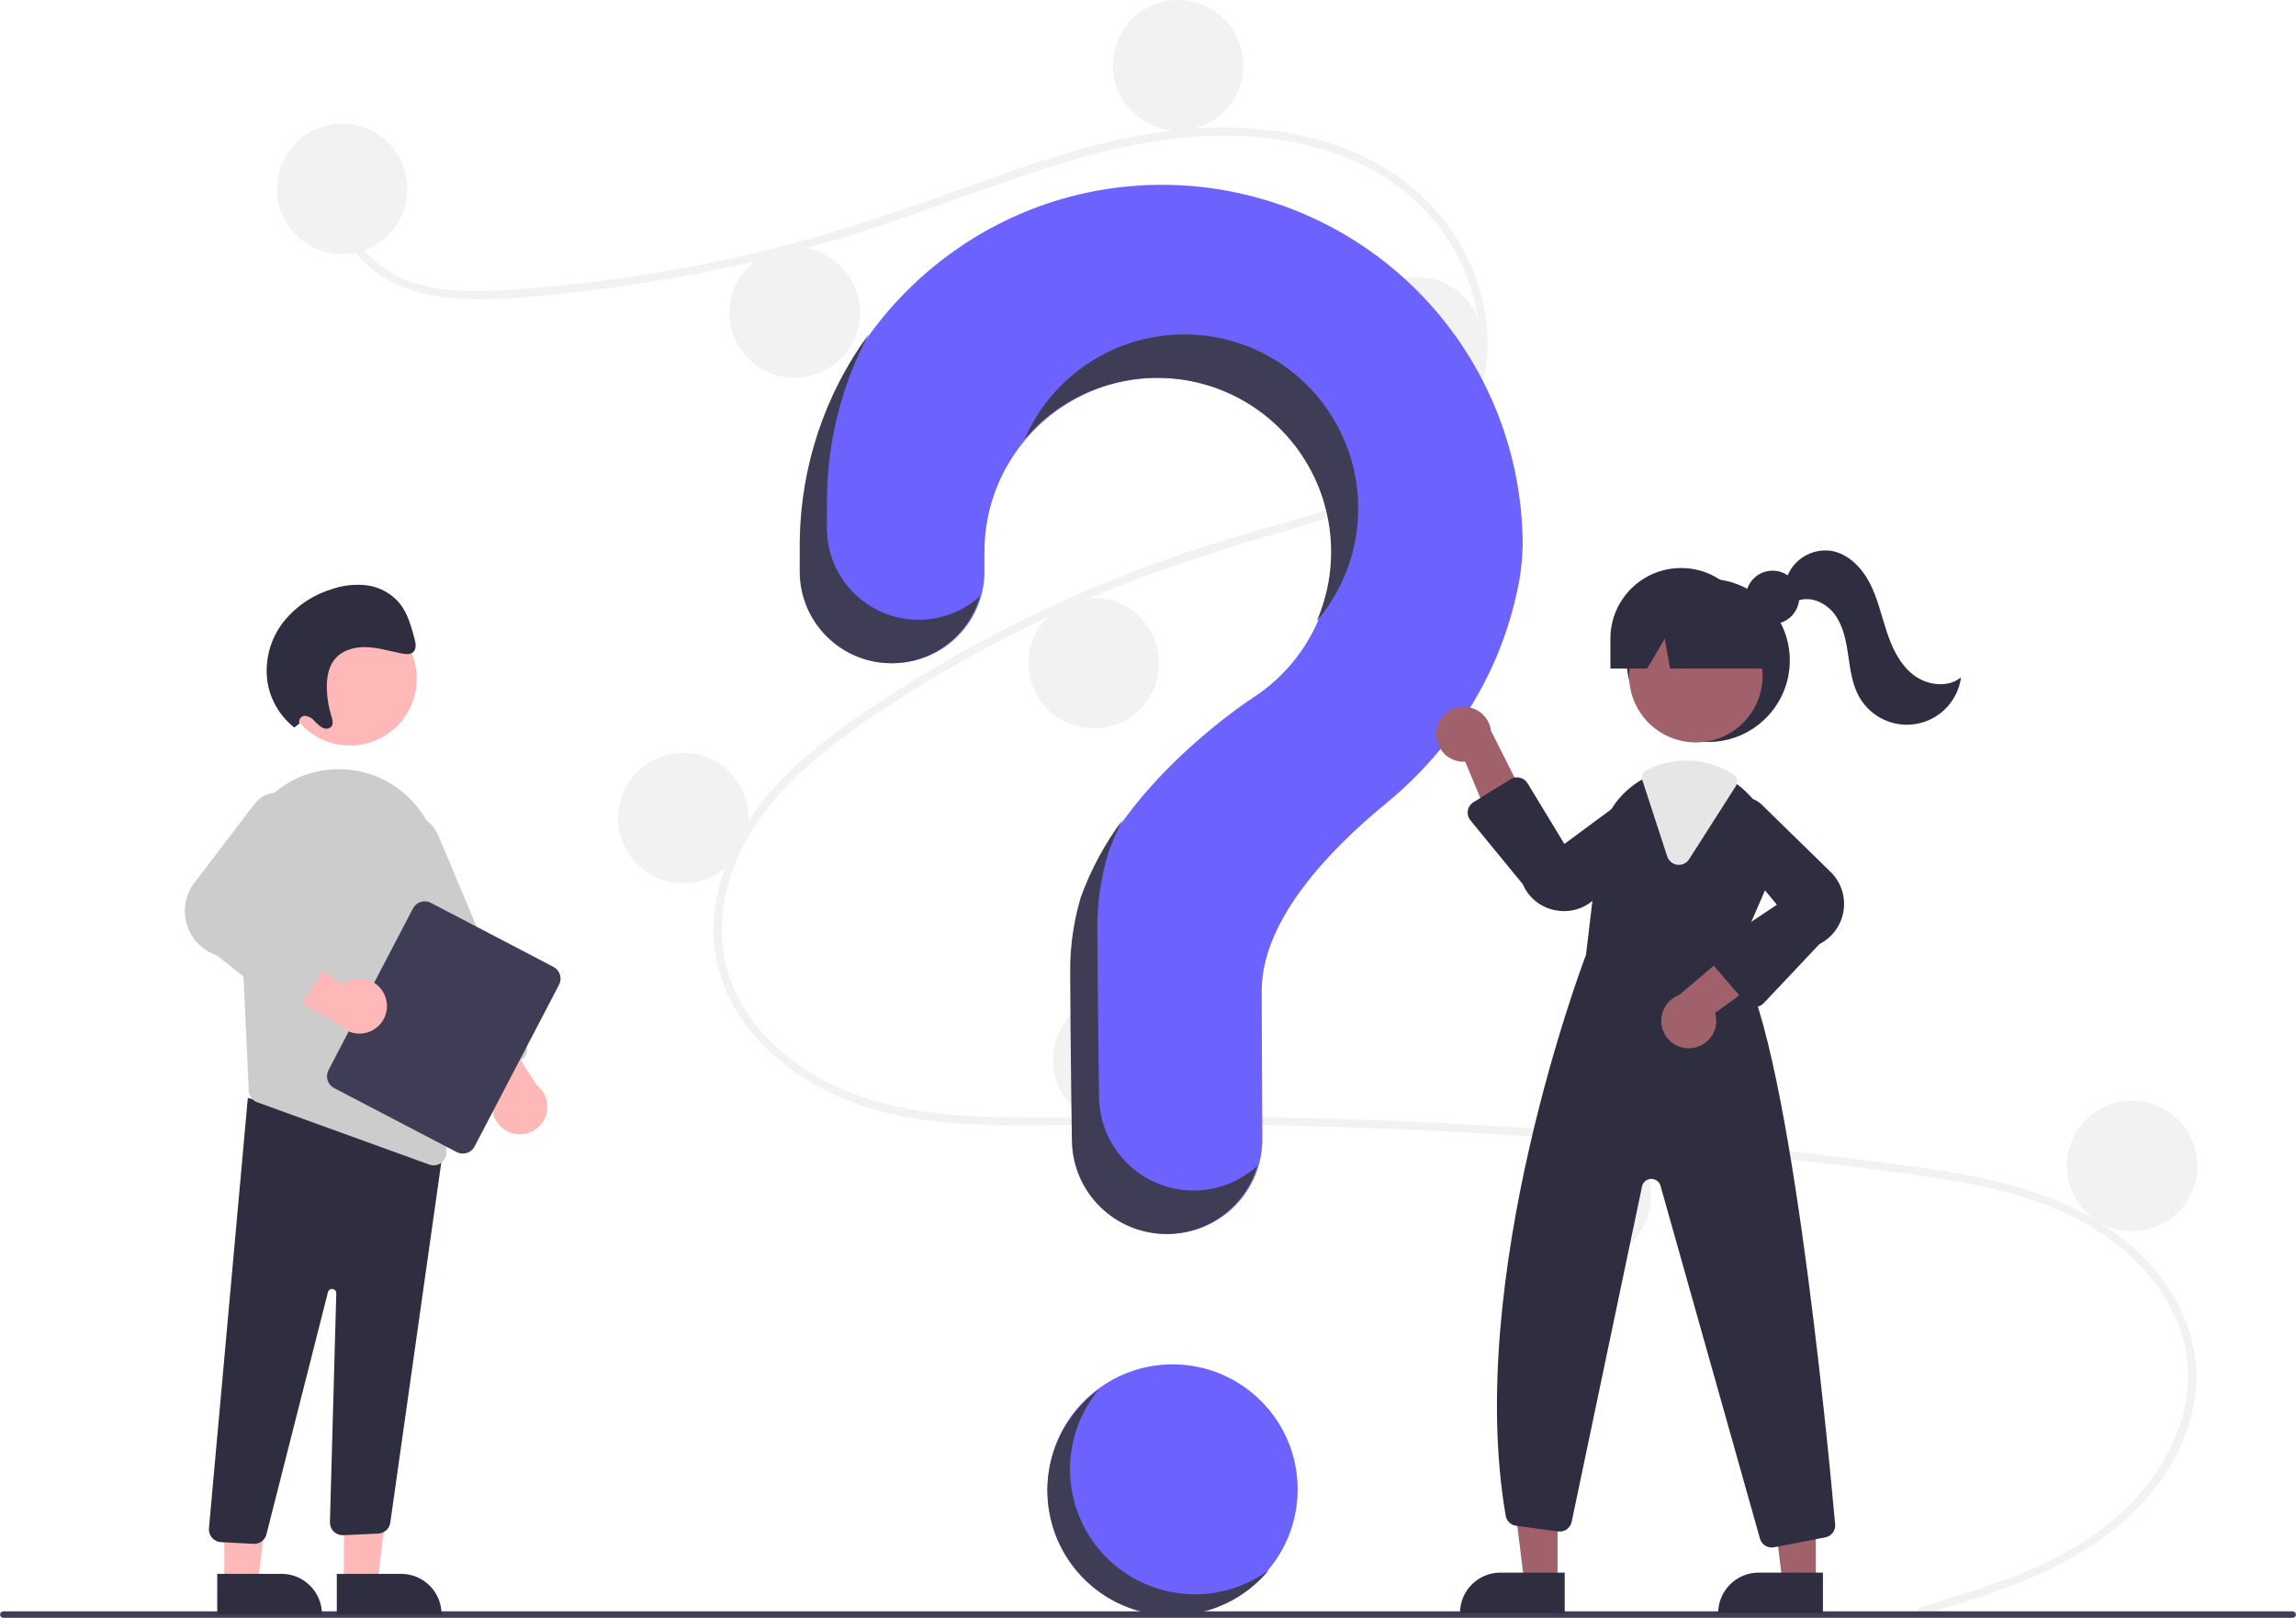
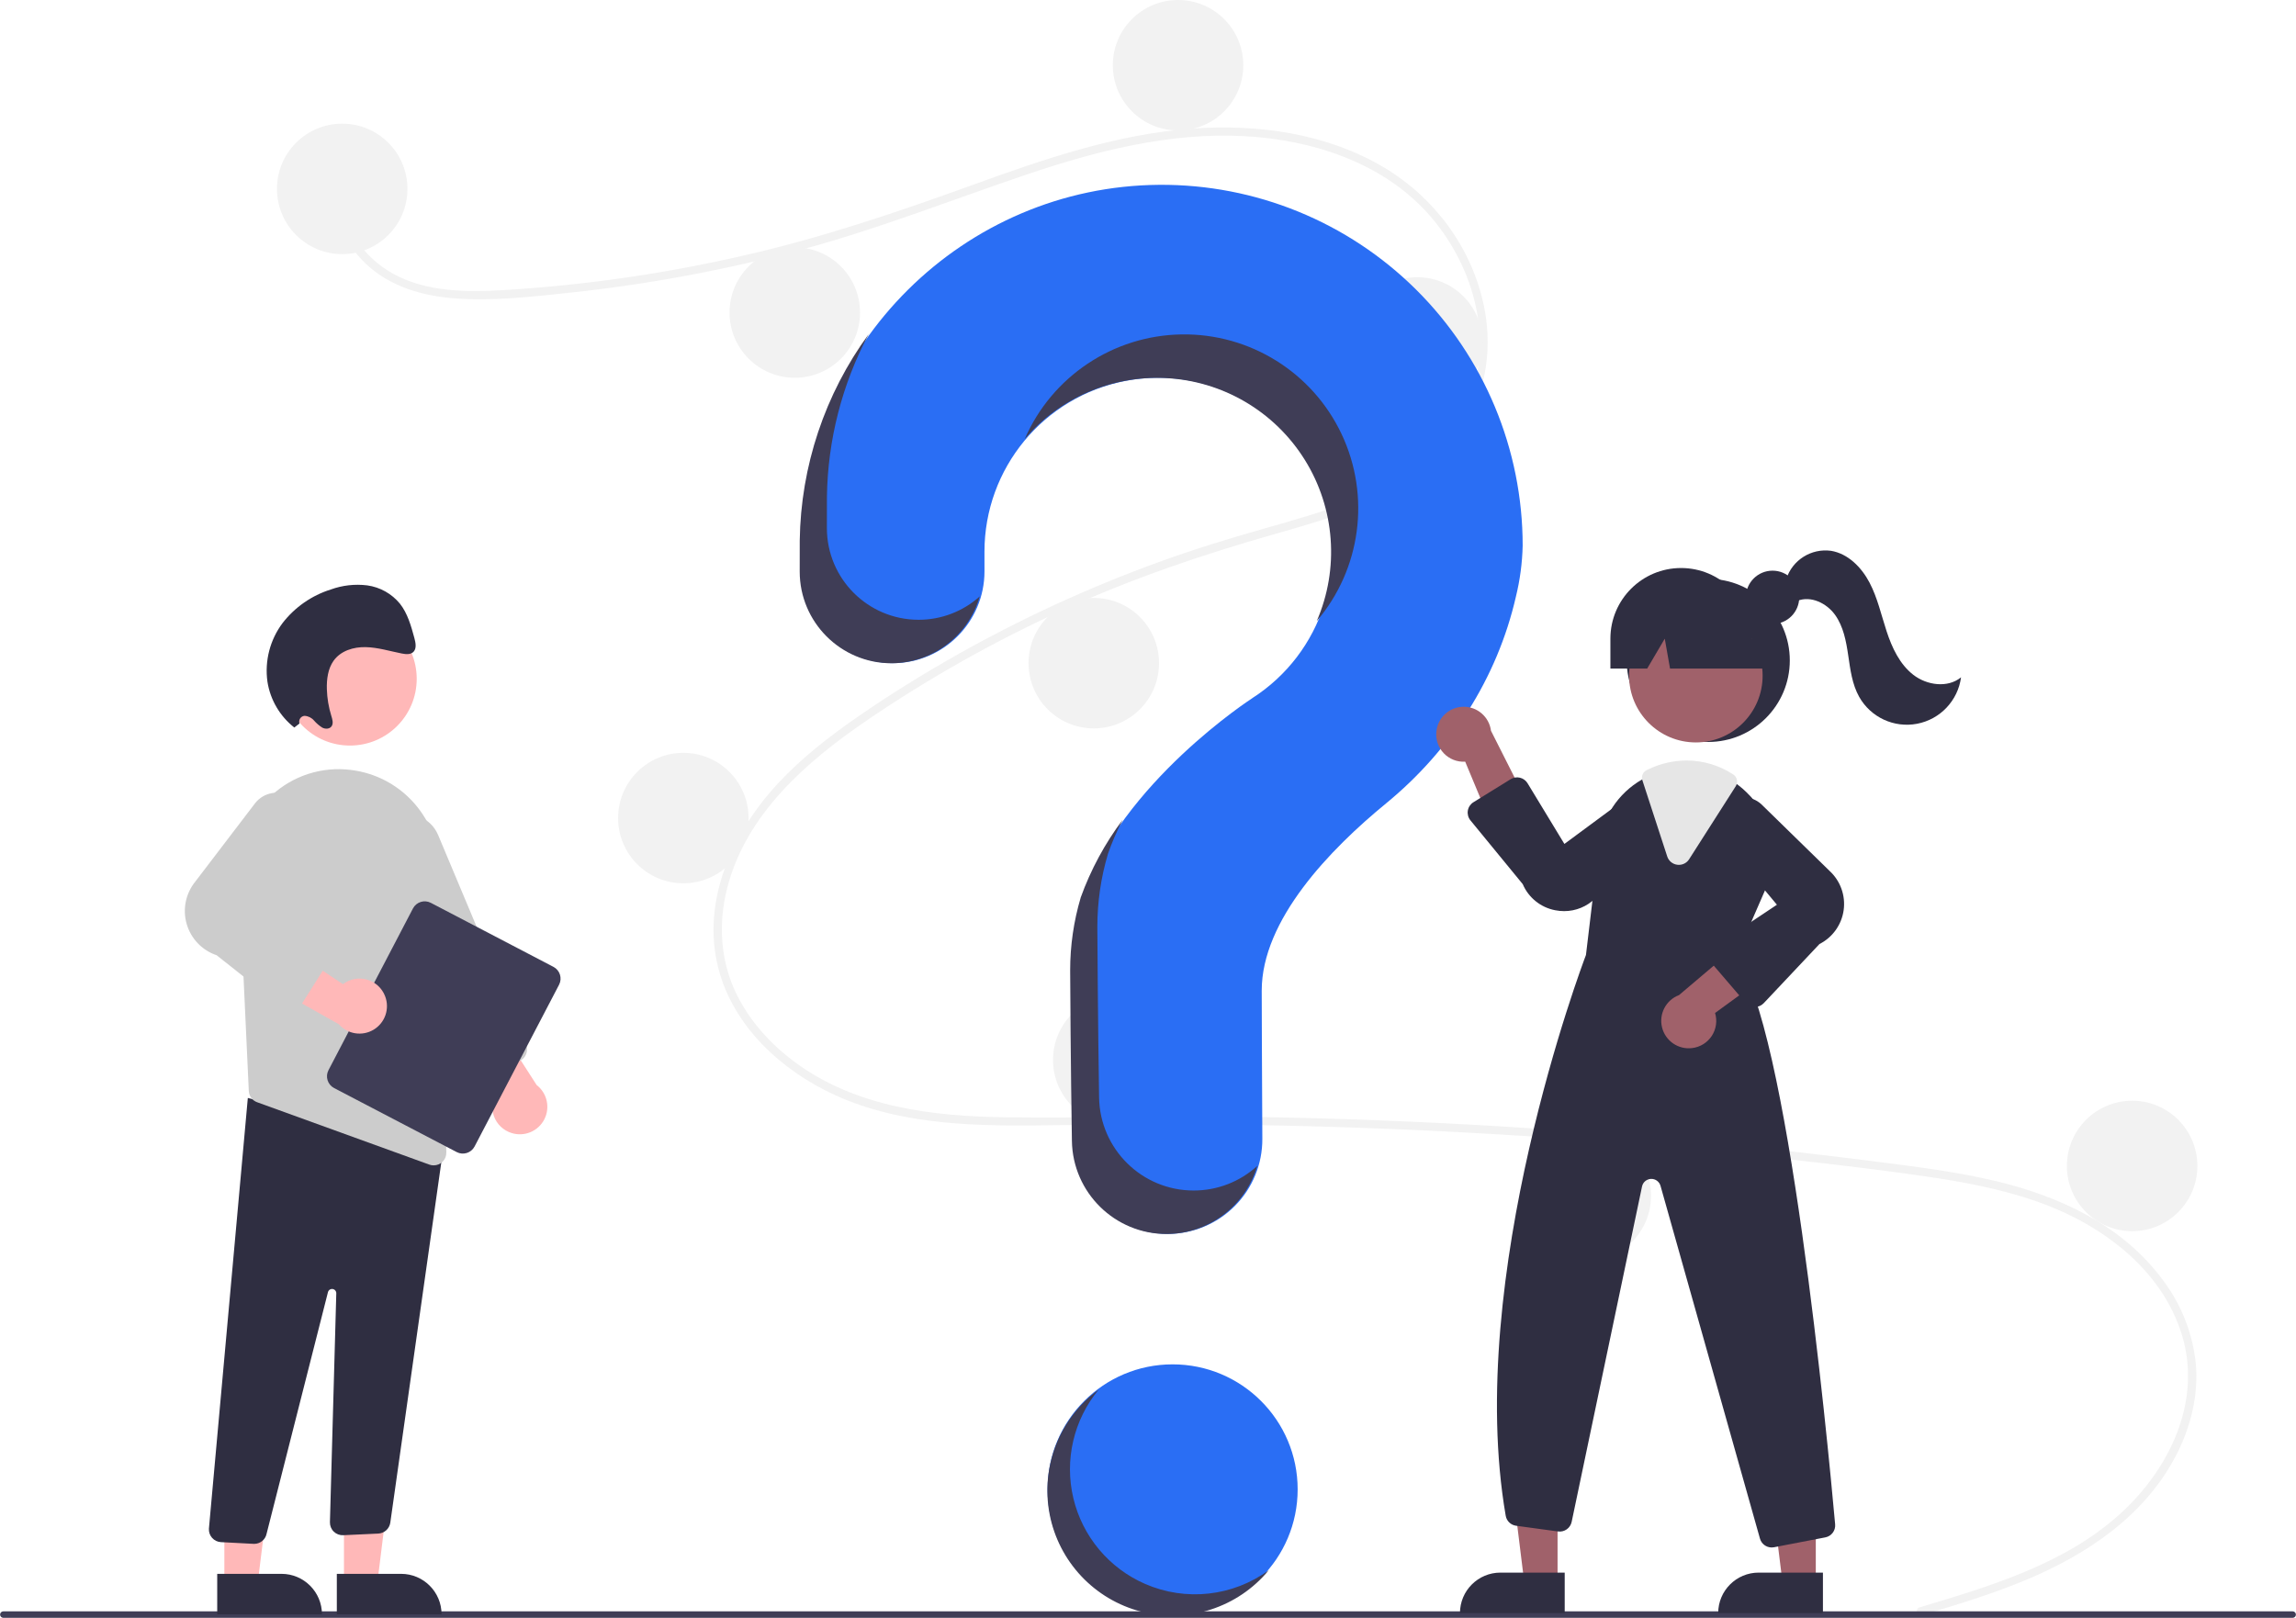
<svg xmlns="http://www.w3.org/2000/svg" width="844.675" height="595.262" viewBox="0 0 844.675 595.262" role="img" artist="Katerina Limpitsouni" source="https://undraw.co/">
-   <circle cx="431.393" cy="548" r="46" fill="#6c63ff" />
+   <circle cx="431.393" cy="548" r="46" fill="#2a6ef4" />
  <path d="M883.862,743.785c25.735-7.729,53.094-15.788,73.503-34.161,18.238-16.418,30.55-41.489,22.995-66.112-7.54-24.572-30.124-40.956-53.442-49.105-13.225-4.622-27.061-7.186-40.891-9.2-15.035-2.19-30.136-3.984-45.23-5.71q-91.677-10.486-184.044-12.811c-30.385-.765-60.764-.747-91.152-.306-27.139.394-55.722.384-80.899-11.151-19.578-8.97-37.348-25.289-42.803-46.734-6.297-24.755,5.318-49.964,21.98-67.892,8.783-9.45,19.047-17.404,29.636-24.717,11.487-7.934,23.375-15.306,35.521-22.188a494.634,494.634,0,0,1,74.767-34.468c12.746-4.634,25.68-8.633,38.728-12.321,11.017-3.115,22.068-6.234,32.716-10.477,20.583-8.204,40.161-22.1,45.395-44.881,4.96-21.591-3.403-45.031-18.065-61.071-16.963-18.557-42.539-26.692-67.06-28.008-27.528-1.478-54.422,5.412-80.297,14.156-27.597,9.326-54.599,20.049-82.778,27.603a556.958,556.958,0,0,1-85.196,15.837c-14.082,1.5-28.59,3.193-42.756,2.045-11.872-.962-23.684-4.454-32.434-12.88-7.503-7.225-11.972-17.154-10.435-27.632.279-1.903,3.17-1.094,2.893.798-1.87,12.755,6.8,24.509,17.484,30.529,12.348,6.958,27.374,6.968,41.122,6.172a537.825,537.825,0,0,0,88.515-12.796c28.593-6.531,56.164-15.866,83.704-25.839,26.156-9.472,52.897-18.716,80.84-20.767,24.246-1.78,49.752,1.752,70.874,14.423,18.564,11.136,32.215,29.707,36.565,51.018,4.25,20.825-1.636,41.785-17.4,56.317-16.321,15.046-38.701,21.479-59.557,27.404-26.452,7.514-52.337,16.298-77.392,27.703a485.824,485.824,0,0,0-72.8,40.928c-22.246,15.202-44.201,34.331-51.237,61.451-3.277,12.633-2.672,26.032,2.812,37.965,4.876,10.61,12.907,19.535,22.262,26.419,22.321,16.424,50.453,19.797,77.414,20.132,30.281.377,60.564-.645,90.855-.148q92.599,1.52,184.819,11.273,23.108,2.446,46.158,5.407c13.822,1.776,27.69,3.541,41.278,6.695,24.162,5.608,47.674,16.392,62.692,36.878a61.319,61.319,0,0,1,11.947,30.446c1.051,11.524-1.77,23.069-6.98,33.321-11.532,22.69-33.134,37.123-56.073,46.605-12.287,5.079-25.032,8.926-37.752,12.746-1.853.557-2.645-2.338-.798-2.893Z" transform="translate(-177.6623 -152.3692)" fill="#f2f2f2" />
  <circle cx="125.893" cy="69.5" r="24" fill="#f2f2f2" />
  <circle cx="292.393" cy="115" r="24" fill="#f2f2f2" />
  <circle cx="433.393" cy="24" r="24" fill="#f2f2f2" />
  <circle cx="521.393" cy="126" r="24" fill="#f2f2f2" />
  <circle cx="402.393" cy="244" r="24" fill="#f2f2f2" />
  <circle cx="251.393" cy="301" r="24" fill="#f2f2f2" />
  <circle cx="411.393" cy="390" r="24" fill="#f2f2f2" />
  <circle cx="583.393" cy="440" r="24" fill="#f2f2f2" />
  <circle cx="784.393" cy="429" r="24" fill="#f2f2f2" />
-   <path d="M604.128,220.373c-71.892.508-130.756,58.93-131.777,130.816-.009.664-.014,5.33-.013,11.434a33.748,33.748,0,0,0,33.744,33.746h0a33.769,33.769,0,0,0,33.761-33.798c-.003-4.152-.006-7.026-.006-7.202a64,64,0,1,1,98.52,53.879l.012.014s-48.028,30.92-62.671,73.335l.012.003a94.004,94.004,0,0,0-3.874,26.768c0,3.725.219,36.321.643,62.778a34.786,34.786,0,0,0,34.79,34.222h0a34.796,34.796,0,0,0,34.794-35.011c-.147-24.229-.227-52.442-.227-54.489,0-26.045,25.125-51.995,45.764-68.917,23.766-19.487,40.868-46.043,47.737-75.999a86.762,86.762,0,0,0,2.499-18.834A132.75,132.75,0,0,0,604.128,220.373Z" transform="translate(-177.6623 -152.3692)" fill="#6c63ff" />
+   <path d="M604.128,220.373c-71.892.508-130.756,58.93-131.777,130.816-.009.664-.014,5.33-.013,11.434a33.748,33.748,0,0,0,33.744,33.746h0a33.769,33.769,0,0,0,33.761-33.798c-.003-4.152-.006-7.026-.006-7.202a64,64,0,1,1,98.52,53.879l.012.014s-48.028,30.92-62.671,73.335l.012.003a94.004,94.004,0,0,0-3.874,26.768c0,3.725.219,36.321.643,62.778a34.786,34.786,0,0,0,34.79,34.222h0a34.796,34.796,0,0,0,34.794-35.011c-.147-24.229-.227-52.442-.227-54.489,0-26.045,25.125-51.995,45.764-68.917,23.766-19.487,40.868-46.043,47.737-75.999a86.762,86.762,0,0,0,2.499-18.834A132.75,132.75,0,0,0,604.128,220.373Z" transform="translate(-177.6623 -152.3692)" fill="#2a6ef4" />
  <path d="M1021.147,747.631H178.853a1.191,1.191,0,0,1,0-2.381h842.294a1.191,1.191,0,0,1,0,2.381Z" transform="translate(-177.6623 -152.3692)" fill="#3f3d56" />
  <circle cx="628.449" cy="242.996" r="30" fill="#2f2e41" />
  <polygon points="573.012 582.129 560.753 582.129 554.92 534.841 573.015 534.841 573.012 582.129" fill="#a0616a" />
  <path d="M551.996,578.626h23.644a0,0,0,0,1,0,0v14.887a0,0,0,0,1,0,0H537.109a0,0,0,0,1,0,0v0A14.887,14.887,0,0,1,551.996,578.626Z" fill="#2f2e41" />
  <polygon points="668.012 582.129 655.753 582.129 649.92 534.841 668.015 534.841 668.012 582.129" fill="#a0616a" />
  <path d="M646.996,578.626h23.644a0,0,0,0,1,0,0v14.887a0,0,0,0,1,0,0H632.109a0,0,0,0,1,0,0v0A14.887,14.887,0,0,1,646.996,578.626Z" fill="#2f2e41" />
  <circle cx="623.89" cy="248.61" r="24.561" fill="#a0616a" />
  <path d="M816.191,504.775l10.99-25.25a31.383,31.383,0,0,0-6.95-35.6,31.873,31.873,0,0,0-3.07-2.67,30.935,30.935,0,0,0-18.99-6.57,32.179,32.179,0,0,0-13.4,2.98c-.36.16-.71.33-1.07.5-.69.33-1.37.69-2.03,1.06a31.678,31.678,0,0,0-15.7,23.88l-4.85,40.64c-1.22,3.19-44.74,118.39-29.52,206.34a4.467,4.467,0,0,0,3.82,3.67l15.43,2.1a4.497,4.497,0,0,0,5.01-3.53l25.89-123.41a3.503,3.503,0,0,1,6.8-.23l36.58,129.78a4.471,4.471,0,0,0,4.31,3.28,5.122,5.122,0,0,0,.87-.08l18.85-3.63a4.471,4.471,0,0,0,3.63-4.81C850.021,682.335,835.301,527.605,816.191,504.775Z" transform="translate(-177.6623 -152.3692)" fill="#2f2e41" />
  <path d="M706.102,421.419A10.056,10.056,0,0,0,716.696,432.623l13.729,32.992,10.385-15.394-14.629-28.97a10.11,10.11,0,0,0-20.079.169Z" transform="translate(-177.6623 -152.3692)" fill="#a0616a" />
  <path d="M800.19,537.996a10.056,10.056,0,0,0,8.427-12.913l28.885-21.038-17.39-6.512-24.764,20.977a10.11,10.11,0,0,0,4.842,19.487Z" transform="translate(-177.6623 -152.3692)" fill="#a0616a" />
  <path d="M753.102,487.61a17.057,17.057,0,0,1-3.298-.325,16.305,16.305,0,0,1-11.948-9.616l-19.234-23.453a4.501,4.501,0,0,1,1.111-6.681l13.684-8.471a4.5,4.5,0,0,1,6.215,1.49l13.556,22.334L779.15,443.702A9.721,9.721,0,0,1,790.46,459.264l-25.912,23.637A16.253,16.253,0,0,1,753.102,487.61Z" transform="translate(-177.6623 -152.3692)" fill="#2f2e41" />
  <path d="M823.252,522.883c-.035,0-.071,0-.106-.001a4.508,4.508,0,0,1-3.311-1.57l-12.166-14.193a4.5,4.5,0,0,1,.92-6.673l22.781-15.188-20.638-24.812a9.721,9.721,0,0,1,14.887-12.183l25.084,24.513a16.525,16.525,0,0,1-3.675,26.94l-20.501,21.754A4.507,4.507,0,0,1,823.252,522.883Z" transform="translate(-177.6623 -152.3692)" fill="#2f2e41" />
  <path d="M795.307,470.584a4.632,4.632,0,0,1-.584-.037,4.461,4.461,0,0,1-3.71-3.069l-9.142-28.029a3.083,3.083,0,0,1,1.594-3.725l.297-.14c.269-.128.535-.254.807-.375a32.574,32.574,0,0,1,13.603-3.023,31.327,31.327,0,0,1,17.161,5.157,3.13,3.13,0,0,1,.901,4.294L799.084,468.504A4.455,4.455,0,0,1,795.307,470.584Z" transform="translate(-177.6623 -152.3692)" fill="#e6e6e6" />
  <circle cx="652.101" cy="219.786" r="9.817" fill="#2f2e41" />
  <path d="M796.111,361.365h0a26,26,0,0,0-26,26v11h13.529l6.471-11,1.941,11h41.059l-11-11A26,26,0,0,0,796.111,361.365Z" transform="translate(-177.6623 -152.3692)" fill="#2f2e41" />
  <path d="M834.809,365.431a15.15,15.15,0,0,1,16.481-10.396c6.256,1.046,11.202,6.075,14.149,11.691s4.308,11.903,6.289,17.928,4.791,12.084,9.793,15.984,12.677,4.958,17.59.946a20.118,20.118,0,0,1-37.477,7.181c-2.592-4.612-3.261-10.017-4.03-15.251s-1.767-10.65-4.862-14.94-8.888-7.093-13.804-5.139Z" transform="translate(-177.6623 -152.3692)" fill="#2f2e41" />
  <path d="M515.609,380.408h0a33.748,33.748,0,0,1-33.744-33.746c-0-6.104.004-10.771.013-11.434a131.507,131.507,0,0,1,15.359-59.909,131.803,131.803,0,0,0-25.359,75.909c-.009.664-.014,5.33-.013,11.434a33.748,33.748,0,0,0,33.744,33.746h0A33.773,33.773,0,0,0,538.097,371.817,33.622,33.622,0,0,1,515.609,380.408Z" transform="translate(-177.6623 -152.3692)" fill="#3f3d56" />
  <path d="M606.415,291.478a64.004,64.004,0,0,1,55.659,89.413,63.997,63.997,0,1,0-107.426-66.985A63.871,63.871,0,0,1,606.415,291.478Z" transform="translate(-177.6623 -152.3692)" fill="#3f3d56" />
  <path d="M616.797,590.408h0a34.787,34.787,0,0,1-34.79-34.222c-.423-26.456-.643-59.052-.643-62.778a94.004,94.004,0,0,1,3.874-26.768l-.012-.003a95.069,95.069,0,0,1,5.494-12.701,110.047,110.047,0,0,0-15.494,28.701l.012.003a94.004,94.004,0,0,0-3.874,26.768c0,3.725.219,36.321.643,62.778a34.787,34.787,0,0,0,34.79,34.222h0a34.803,34.803,0,0,0,33.402-25.048A34.66,34.66,0,0,1,616.797,590.408Z" transform="translate(-177.6623 -152.3692)" fill="#3f3d56" />
  <polygon points="126.541 582.585 138.8 582.584 144.633 535.296 126.538 535.297 126.541 582.585" fill="#ffb8b8" />
  <path d="M301.576,731.451H340.107a0,0,0,0,1,0,0v14.887a0,0,0,0,1,0,0H316.463A14.887,14.887,0,0,1,301.576,731.451v0A0,0,0,0,1,301.576,731.451Z" transform="translate(464.0541 1325.404) rotate(179.9974)" fill="#2f2e41" />
  <polygon points="82.541 582.585 94.8 582.584 100.633 535.296 82.538 535.297 82.541 582.585" fill="#ffb8b8" />
  <path d="M257.576,731.451H296.107a0,0,0,0,1,0,0v14.887a0,0,0,0,1,0,0H272.463A14.887,14.887,0,0,1,257.576,731.451v0A0,0,0,0,1,257.576,731.451Z" transform="translate(376.0541 1325.406) rotate(179.9974)" fill="#2f2e41" />
  <path d="M270.917,720.411l-11.975-.63a4.673,4.673,0,0,1-4.419-4.967l14.313-158.466,65.911,17.786,6.35-1.732L321.239,712.686a4.696,4.696,0,0,1-4.358,3.945l-12.909.601a4.674,4.674,0,0,1-4.931-4.796l2.339-84.196a1.558,1.558,0,0,0-3.083-.36L275.739,716.692a4.646,4.646,0,0,1-4.569,3.725C271.086,720.418,271.002,720.416,270.917,720.411Z" transform="translate(-177.6623 -152.3692)" fill="#2f2e41" />
  <circle cx="128.742" cy="249.759" r="24.561" fill="#ffb8b8" />
  <path d="M265.512,474.287l2.701,58.267.976,21.199a4.642,4.642,0,0,0,3.074,4.175l63.336,22.943a4.477,4.477,0,0,0,1.6.28,4.644,4.644,0,0,0,4.664-4.788L339.266,471.597A36.93,36.93,0,0,0,308.522,435.92c-.613-.093-1.236-.187-1.859-.27a36.249,36.249,0,0,0-29.165,9.441,37.236,37.236,0,0,0-11.986,29.196Z" transform="translate(-177.6623 -152.3692)" fill="#ccc" />
  <path d="M365.855,569.245a10.064,10.064,0,0,1-5.369-15.227l-21.478-28.56,18.534-1.147,17.554,27.297a10.111,10.111,0,0,1-9.242,17.637Z" transform="translate(-177.6623 -152.3692)" fill="#ffb8b8" />
  <path d="M350.753,548.85a4.644,4.644,0,0,1-2.541-2.518L315.854,469.237a12.463,12.463,0,1,1,22.984-9.647l32.358,77.095a4.679,4.679,0,0,1-2.5,6.118l-14.365,6.029a4.642,4.642,0,0,1-3.577.017Z" transform="translate(-177.6623 -152.3692)" fill="#ccc" />
  <path d="M298.508,546.131,329.587,486.622a4.878,4.878,0,0,1,6.575-2.063l45.112,23.56a4.878,4.878,0,0,1,2.063,6.575l-31.079,59.509a4.878,4.878,0,0,1-6.575,2.063L300.571,552.706A4.878,4.878,0,0,1,298.508,546.131Z" transform="translate(-177.6623 -152.3692)" fill="#3f3d56" />
  <path d="M319.351,518.943a10.064,10.064,0,0,0-15.517-4.46l-29.778-19.754-.051,18.57L302.29,529.21a10.111,10.111,0,0,0,17.06-10.267Z" transform="translate(-177.6623 -152.3692)" fill="#ffb8b8" />
  <path d="M281.701,523.119l-24.337-19.278a17.163,17.163,0,0,1-7.823-27.135l22.097-28.96a10.096,10.096,0,0,1,17.13,10.284l-17.484,28.6,25.694,12.187a4.674,4.674,0,0,1,1.948,6.72l-10.372,16.414a4.682,4.682,0,0,1-3.167,2.111c-.026.004-.051.008-.077.012A4.696,4.696,0,0,1,281.701,523.119Z" transform="translate(-177.6623 -152.3692)" fill="#ccc" />
  <path d="M287.845,418.574a2.135,2.135,0,0,1,1.856-2.819,4.93,4.93,0,0,1,3.476,1.715,13.833,13.833,0,0,0,3.071,2.637c1.188.599,2.8.514,3.477-.628.636-1.072.2-2.508-.185-3.753a36.907,36.907,0,0,1-1.63-9.77c-.111-3.7.411-7.562,2.46-10.448,2.644-3.725,7.371-5.139,11.845-5.036s8.875,1.484,13.307,2.357c1.53.301,3.328.456,4.352-.73,1.088-1.261.688-3.301.226-5.004-1.201-4.417-2.475-8.985-5.265-12.552a18.898,18.898,0,0,0-12.061-6.79,28.938,28.938,0,0,0-13.462,1.528,36.096,36.096,0,0,0-17.683,12.319,29.236,29.236,0,0,0-5.578,21.6,26.667,26.667,0,0,0,9.886,16.855Z" transform="translate(-177.6623 -152.3692)" fill="#2f2e41" />
  <path d="M598.92,735.149a45.994,45.994,0,0,1-17.07-71.489,45.997,45.997,0,1,0,62.569,66.464A45.969,45.969,0,0,1,598.92,735.149Z" transform="translate(-177.6623 -152.3692)" fill="#3f3d56" />
</svg>
